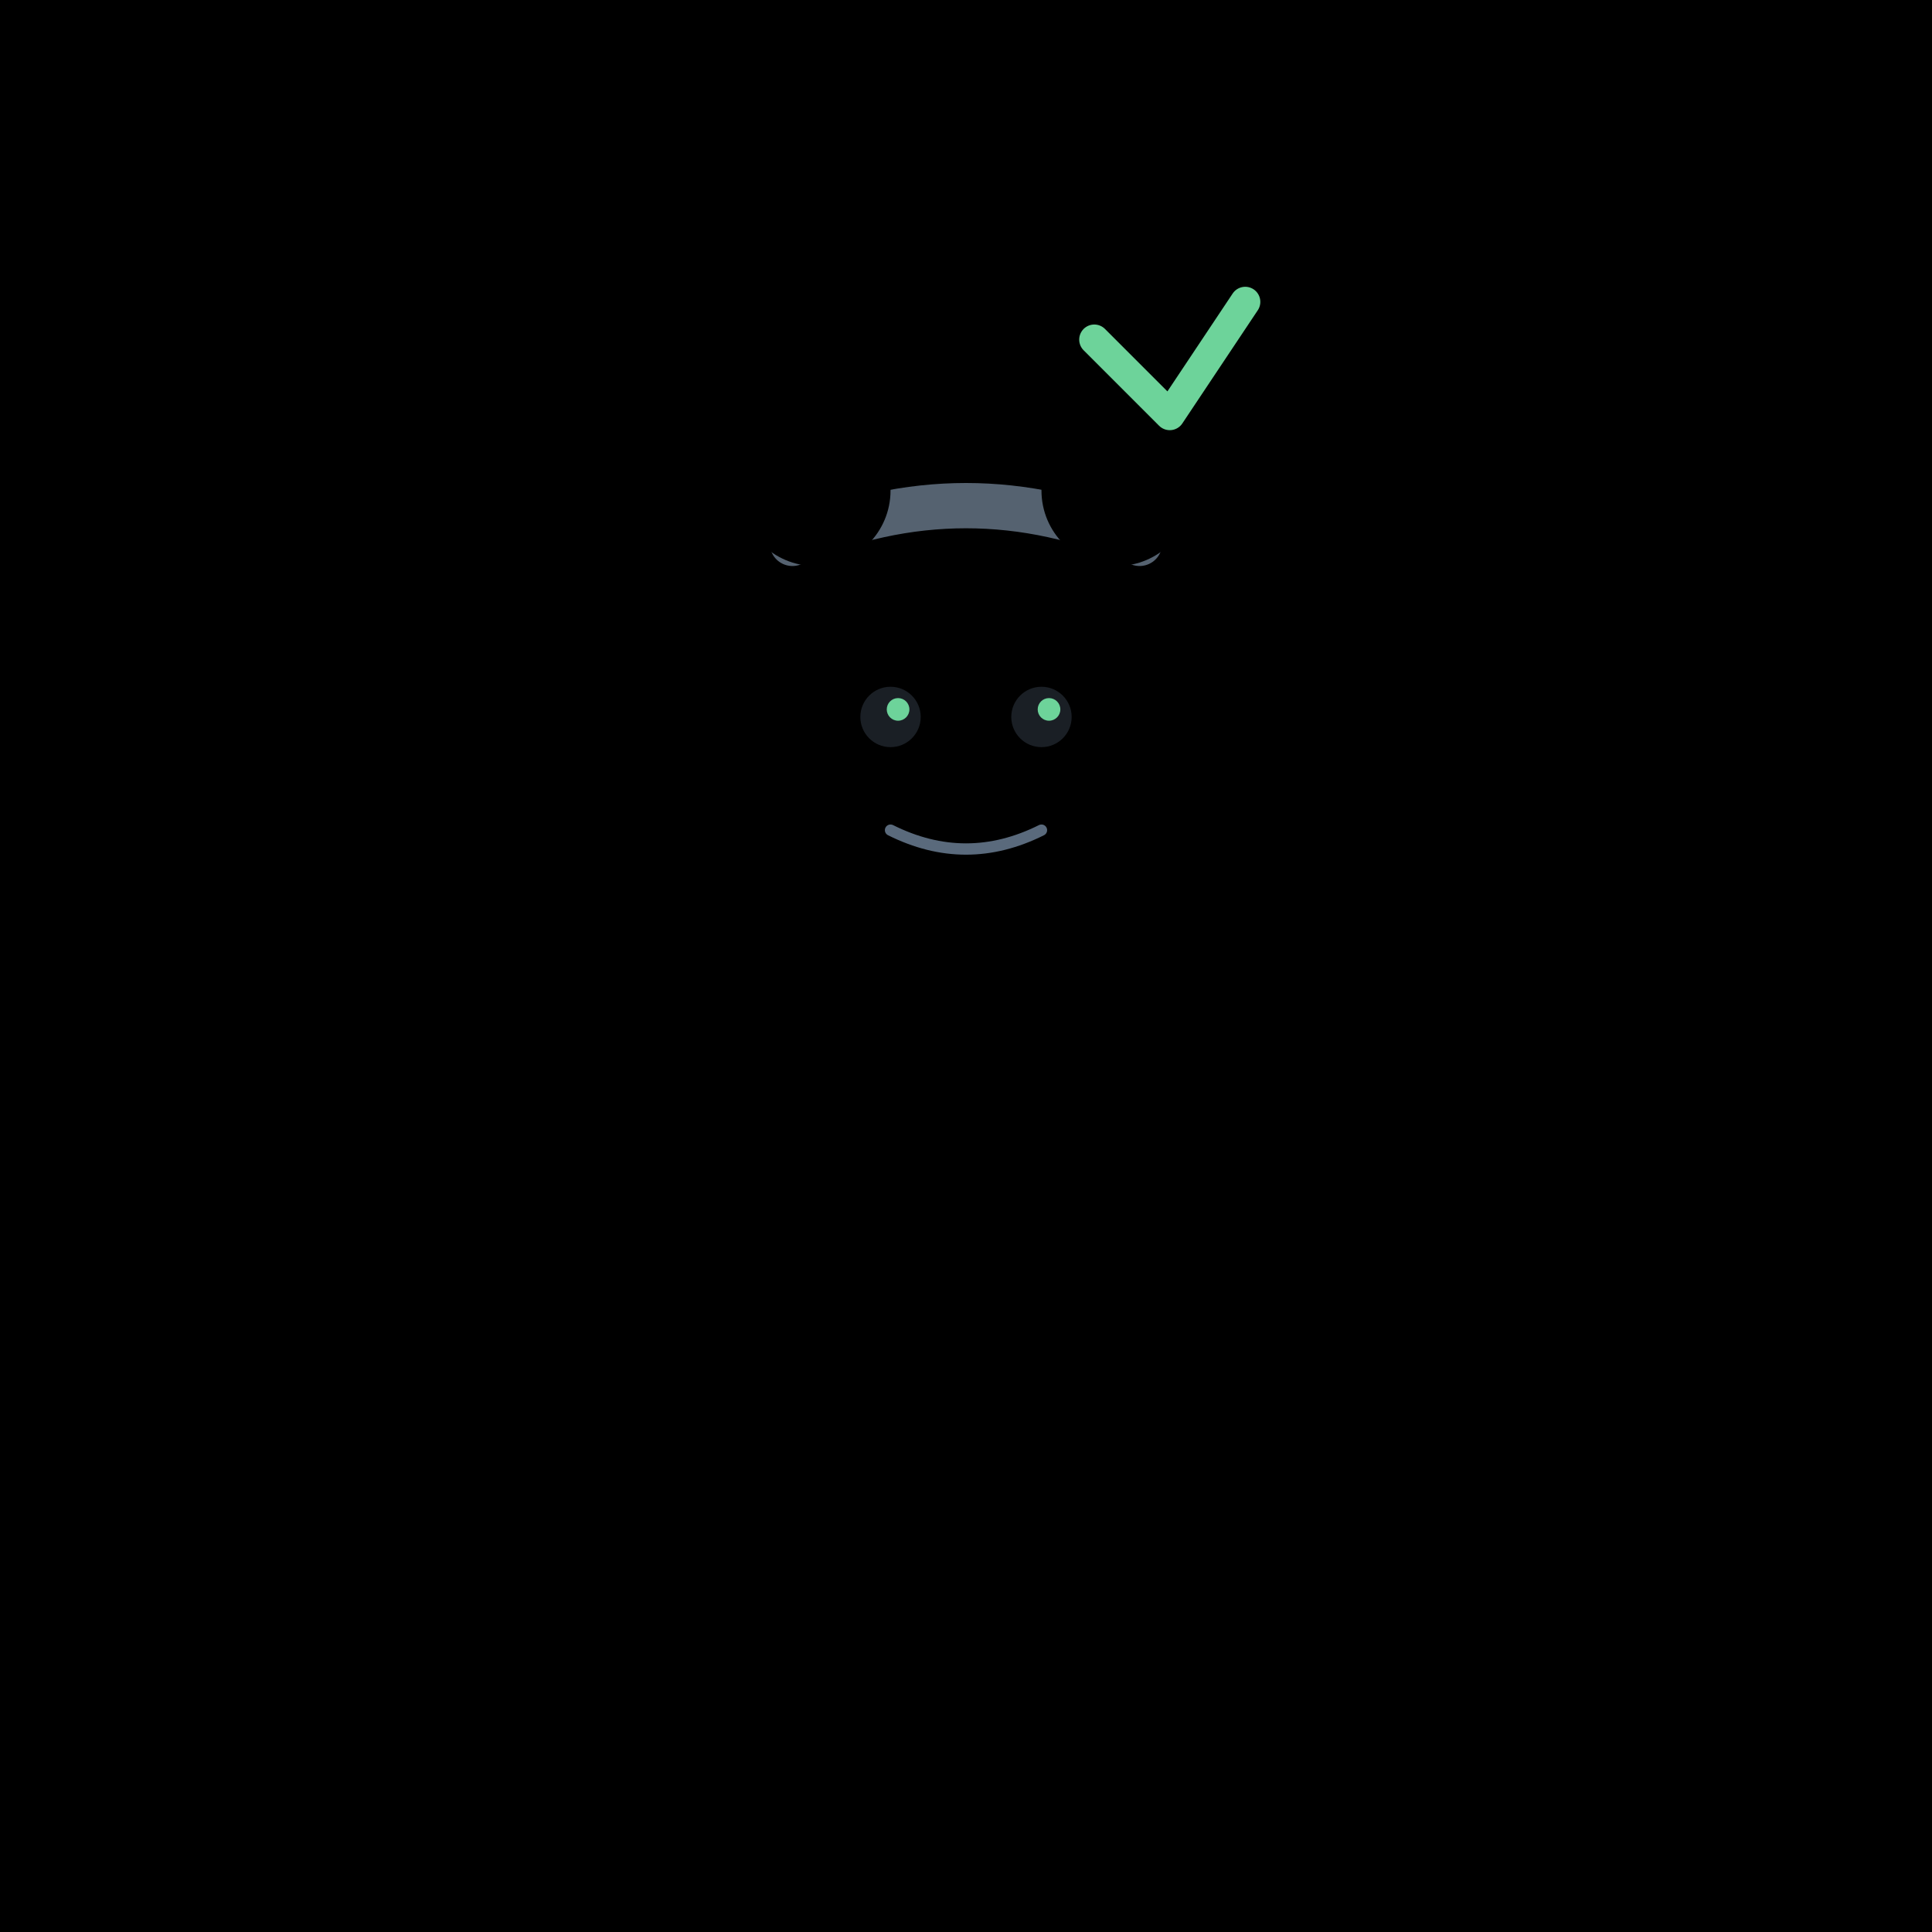
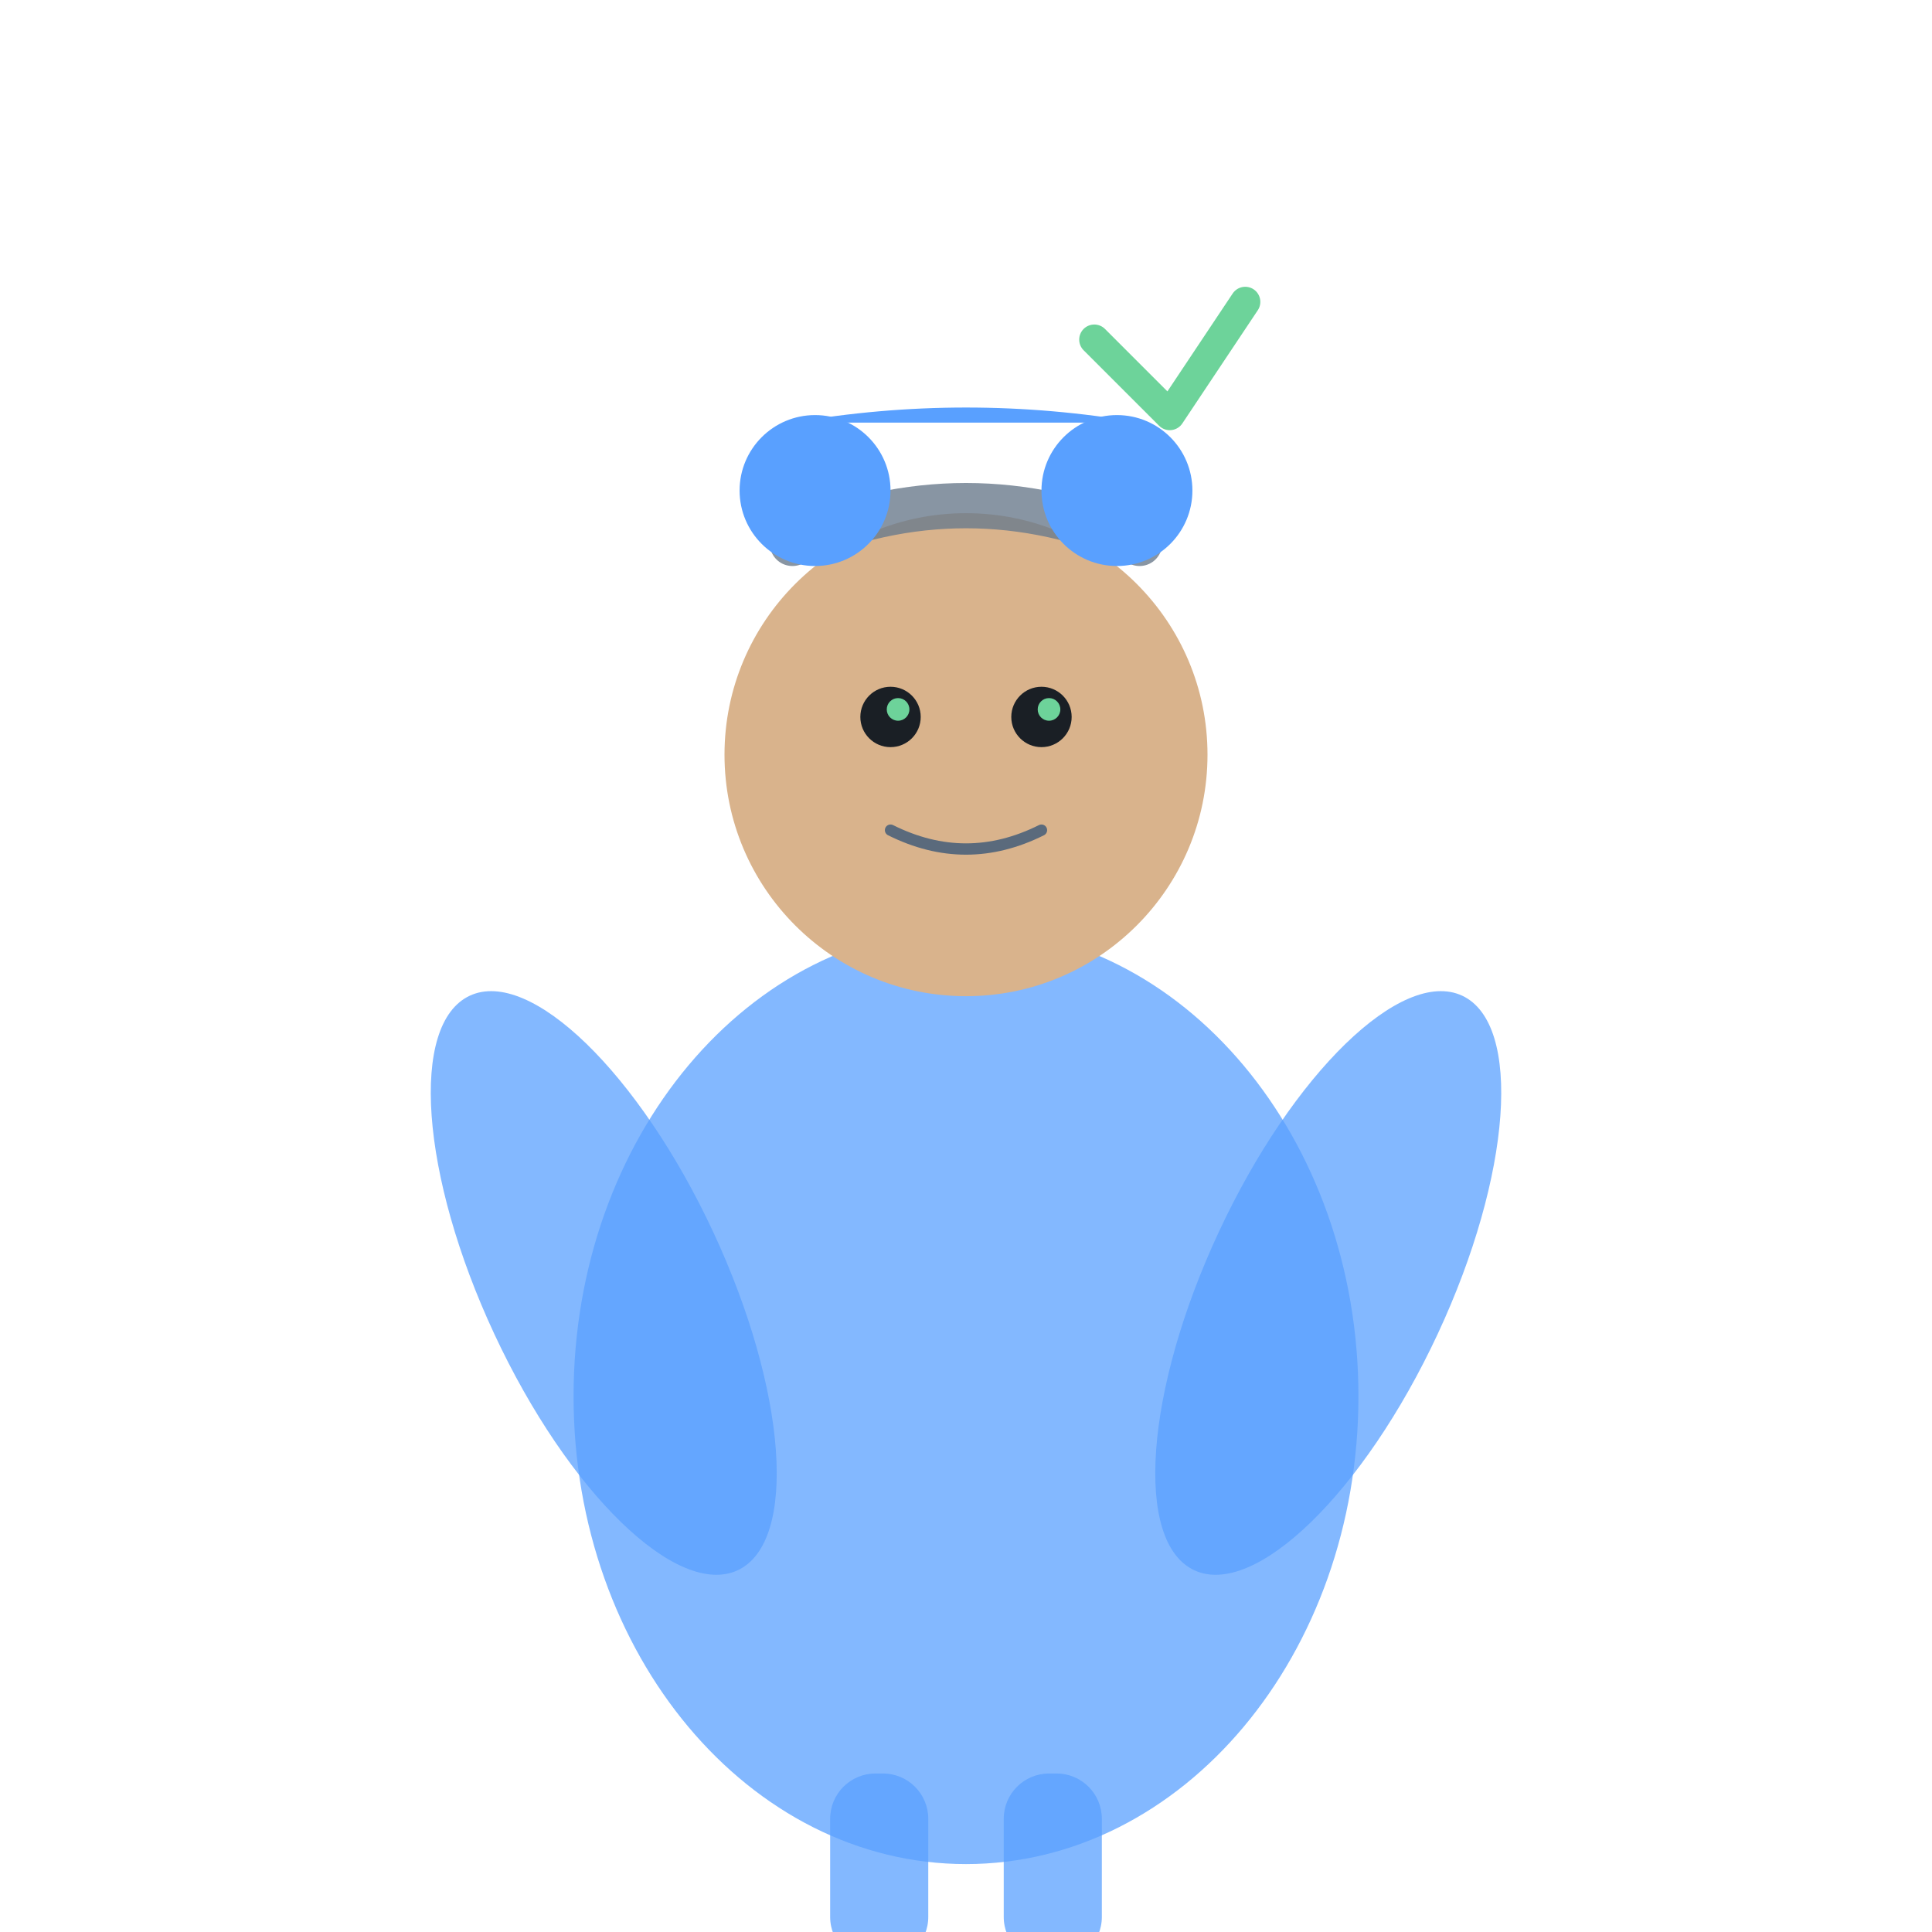
<svg xmlns="http://www.w3.org/2000/svg" viewBox="0 0 256 256">
+   <style>
+     .bg { fill: none; }
+     .engineer-body { fill: #59a0ff; opacity: 0.75; }
+     .engineer-face { fill: #d9b38c; }
+     .goggles { fill: #59a0ff; }
+     .goggles-lens { fill: #59a0ff; }
+   </style>
  <defs>
    
  </defs>
  <rect width="256" height="256" class="bg" />
  <ellipse cx="128" cy="185" rx="52" ry="62" class="engineer-body" />
  <circle cx="128" cy="100" r="32" class="engineer-face" />
  <path d="M 105 72 Q 128 62 151 72" stroke="#6a7a8c" stroke-width="6" fill="none" stroke-linecap="round" opacity="0.8" />
  <circle cx="108" cy="65" r="10" class="goggles" />
  <circle cx="108" cy="65" r="8" class="goggles-lens" />
  <circle cx="148" cy="65" r="10" class="goggles" />
  <circle cx="148" cy="65" r="8" class="goggles-lens" />
  <line x1="118" y1="65" x2="138" y2="65" class="goggles" />
  <path d="M 105 56 Q 128 52 151 56" class="goggles" />
  <circle cx="118" cy="95" r="4" fill="#1a1f25" />
  <circle cx="138" cy="95" r="4" fill="#1a1f25" />
  <circle cx="119" cy="94" r="1.5" fill="#6dd39a" />
  <circle cx="139" cy="94" r="1.5" fill="#6dd39a" />
  <path d="M 118 110 Q 128 115 138 110" stroke="#5a6a7c" stroke-width="1.5" fill="none" stroke-linecap="round" />
  <path d="M 145 45 L 155 55 L 165 40" stroke="#6dd39a" stroke-width="4" fill="none" stroke-linecap="round" stroke-linejoin="round" />
  <ellipse cx="80" cy="170" rx="16" ry="42" class="engineer-body" transform="rotate(-25 80 170)" />
  <ellipse cx="176" cy="170" rx="16" ry="42" class="engineer-body" transform="rotate(25 176 170)" />
  <rect x="110" y="235" width="13" height="25" rx="6" class="engineer-body" />
  <rect x="133" y="235" width="13" height="25" rx="6" class="engineer-body" />
</svg>
